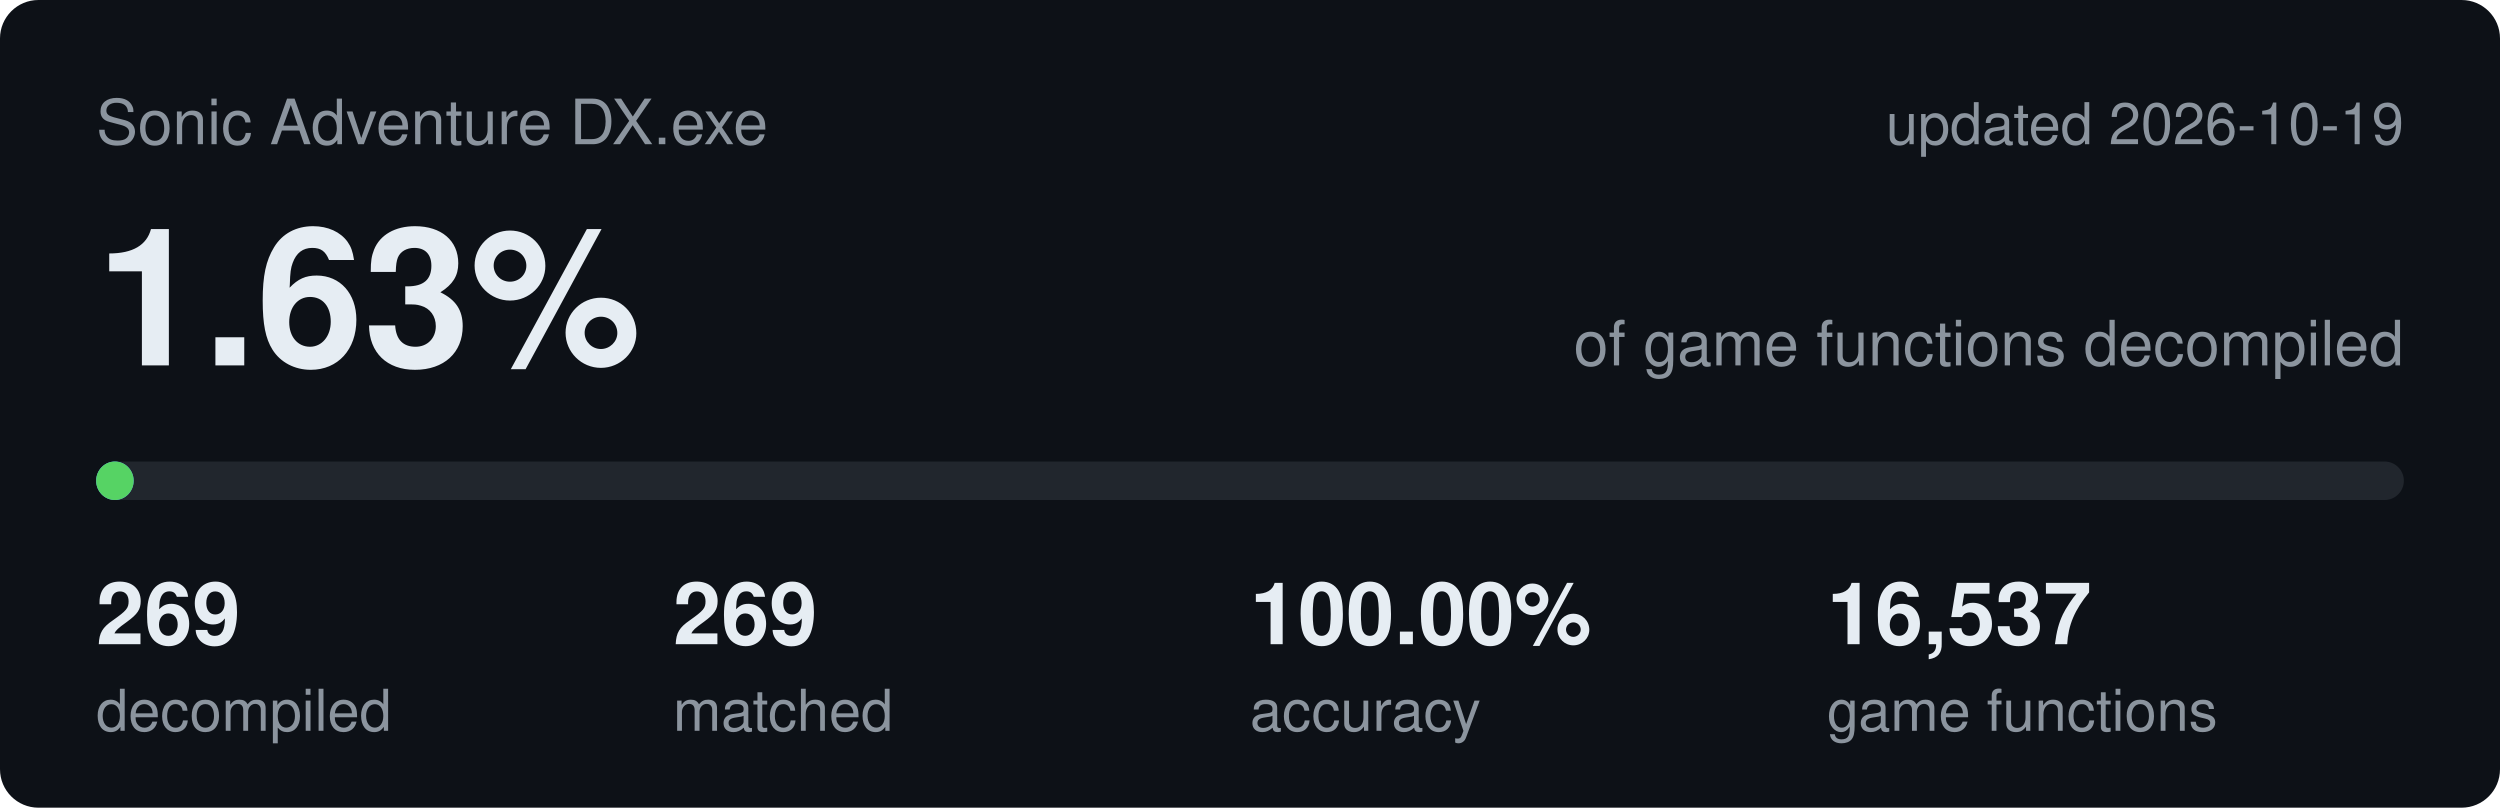
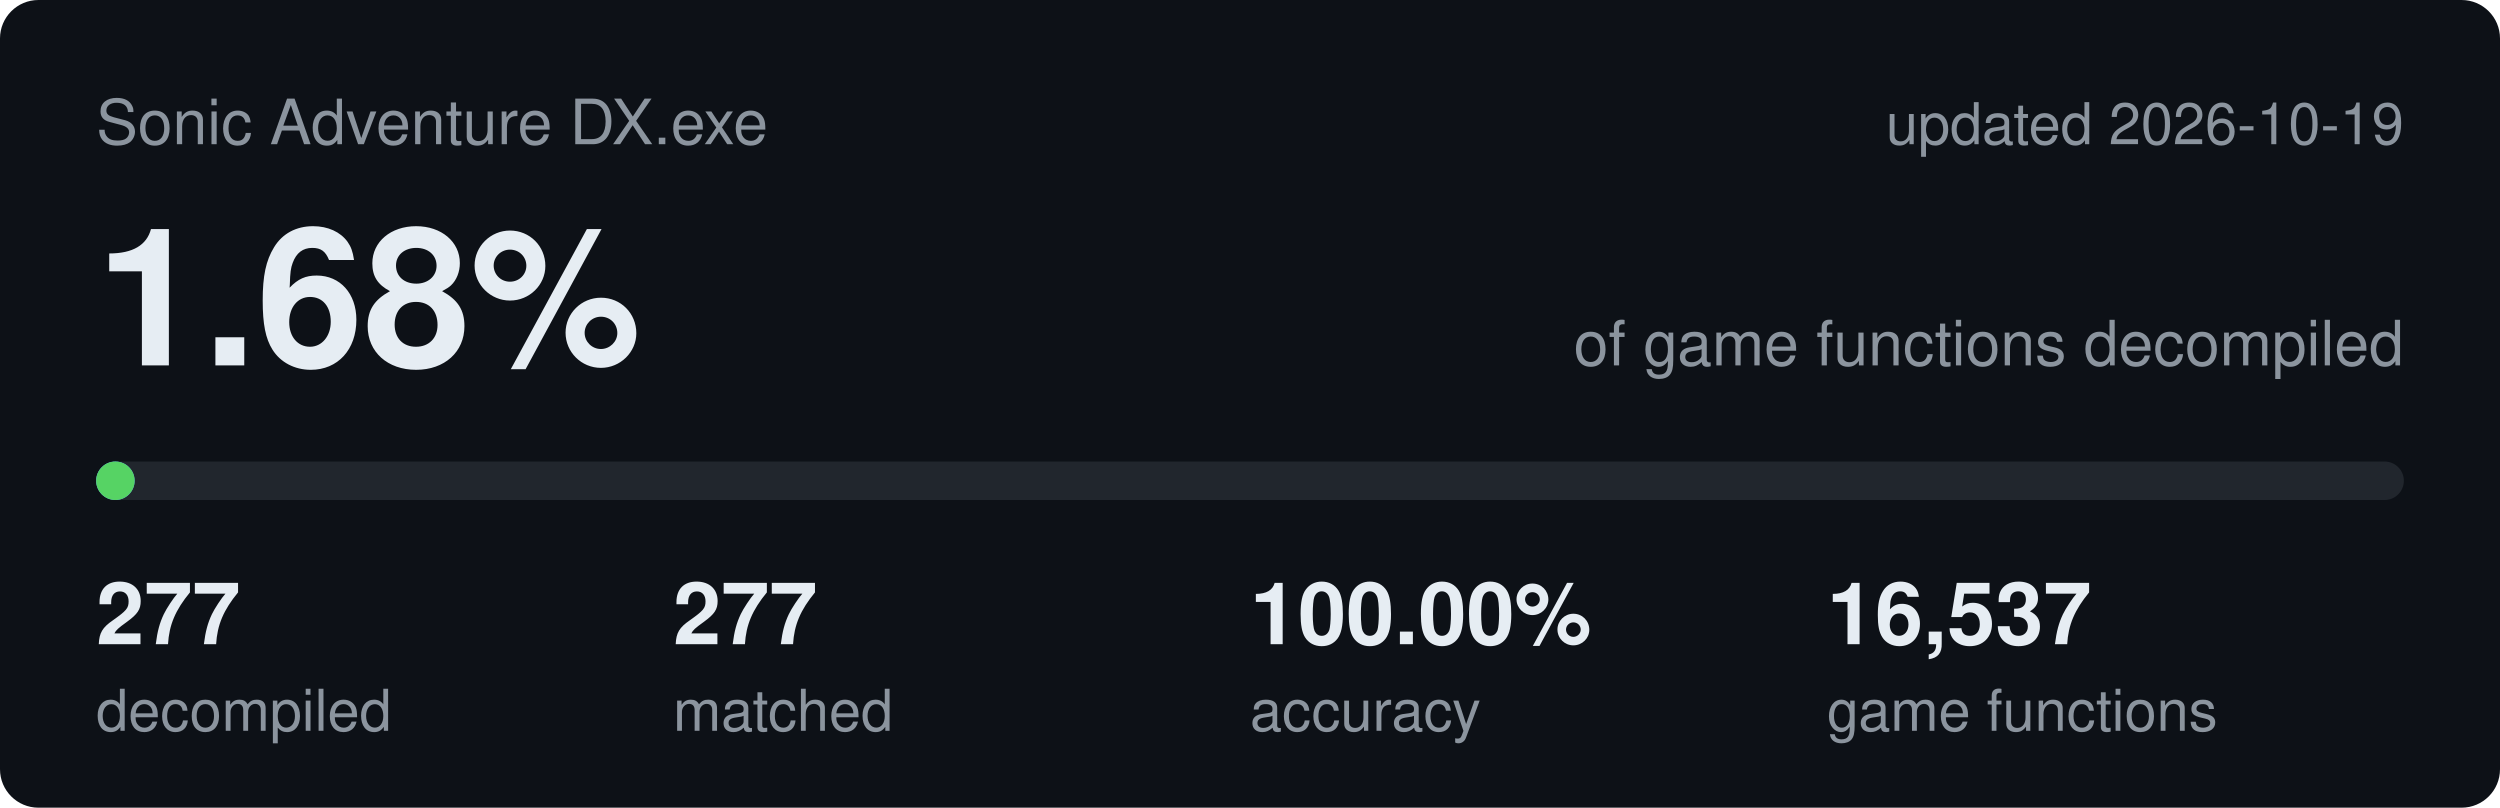
<svg xmlns="http://www.w3.org/2000/svg" viewBox="0 0 520 168" width="520" height="168">
  <rect width="520" height="168" rx="8" fill="#0d1117" />
  <text x="20" y="30" font-family="Segoe UI,Helvetica,Arial,sans-serif" font-size="13" fill="#8b949e">Sonic Adventure DX.exe</text>
  <text x="500" y="30" text-anchor="end" font-family="Segoe UI,Helvetica,Arial,sans-serif" font-size="12" fill="#8b949e">updated 2026-10-19</text>
-   <text x="20" y="76" font-family="Segoe UI,Helvetica,Arial,sans-serif" font-size="40" font-weight="600" fill="#e6edf3">1.63%</text>
+   <text x="20" y="76" font-family="Segoe UI,Helvetica,Arial,sans-serif" font-size="40" font-weight="600" fill="#e6edf3">1.68%</text>
  <text x="500" y="76" text-anchor="end" font-family="Segoe UI,Helvetica,Arial,sans-serif" font-size="13" fill="#8b949e">of game functions decompiled</text>
  <rect x="20" y="96" width="480" height="8" rx="4" fill="#21262d" />
-   <rect x="20" y="96" width="7.8" height="8" rx="4" fill="#58a6ff" />
-   <rect x="20" y="96" width="7.8" height="8" rx="4" fill="#56d364" />
-   <text x="20" y="134" font-family="Segoe UI,Helvetica,Arial,sans-serif" font-size="18" font-weight="600" fill="#e6edf3">269</text>
+   <rect x="20" y="96" width="8.0" height="8" rx="4" fill="#58a6ff" />
+   <rect x="20" y="96" width="8.0" height="8" rx="4" fill="#56d364" />
+   <text x="20" y="134" font-family="Segoe UI,Helvetica,Arial,sans-serif" font-size="18" font-weight="600" fill="#e6edf3">277</text>
  <text x="20" y="152" font-family="Segoe UI,Helvetica,Arial,sans-serif" font-size="12" fill="#8b949e">decompiled</text>
-   <text x="140" y="134" font-family="Segoe UI,Helvetica,Arial,sans-serif" font-size="18" font-weight="600" fill="#e6edf3">269</text>
+   <text x="140" y="134" font-family="Segoe UI,Helvetica,Arial,sans-serif" font-size="18" font-weight="600" fill="#e6edf3">277</text>
  <text x="140" y="152" font-family="Segoe UI,Helvetica,Arial,sans-serif" font-size="12" fill="#8b949e">matched</text>
  <text x="260" y="134" font-family="Segoe UI,Helvetica,Arial,sans-serif" font-size="18" font-weight="600" fill="#e6edf3">100.00%</text>
  <text x="260" y="152" font-family="Segoe UI,Helvetica,Arial,sans-serif" font-size="12" fill="#8b949e">accuracy</text>
  <text x="380" y="134" font-family="Segoe UI,Helvetica,Arial,sans-serif" font-size="18" font-weight="600" fill="#e6edf3">16,537</text>
  <text x="380" y="152" font-family="Segoe UI,Helvetica,Arial,sans-serif" font-size="12" fill="#8b949e">game functions</text>
</svg>
